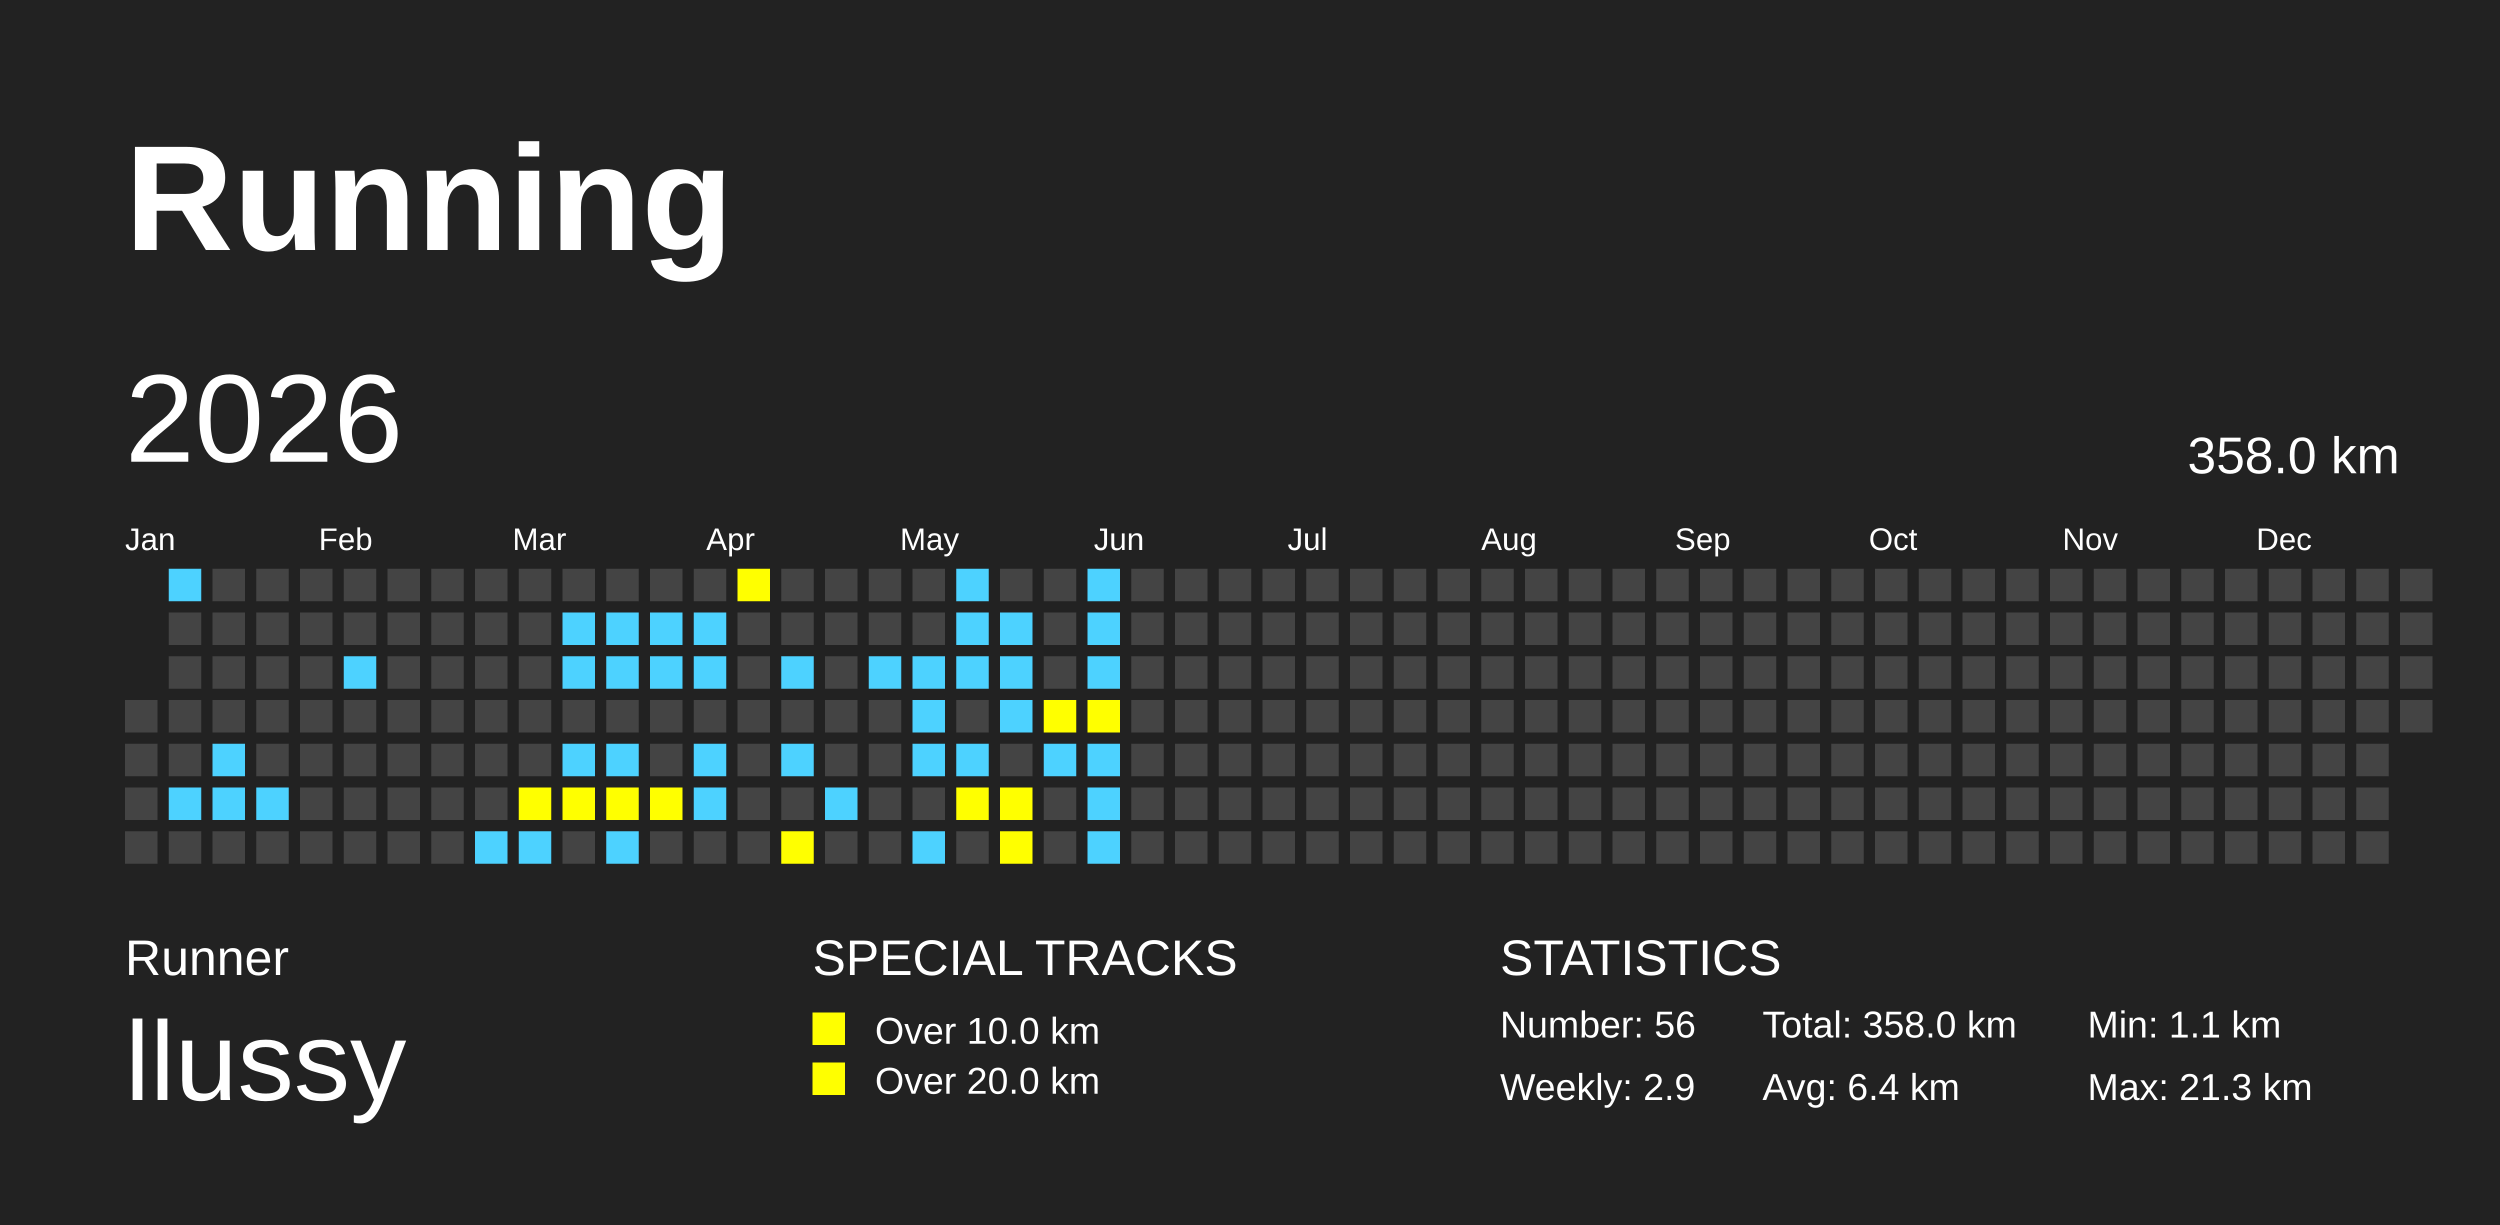
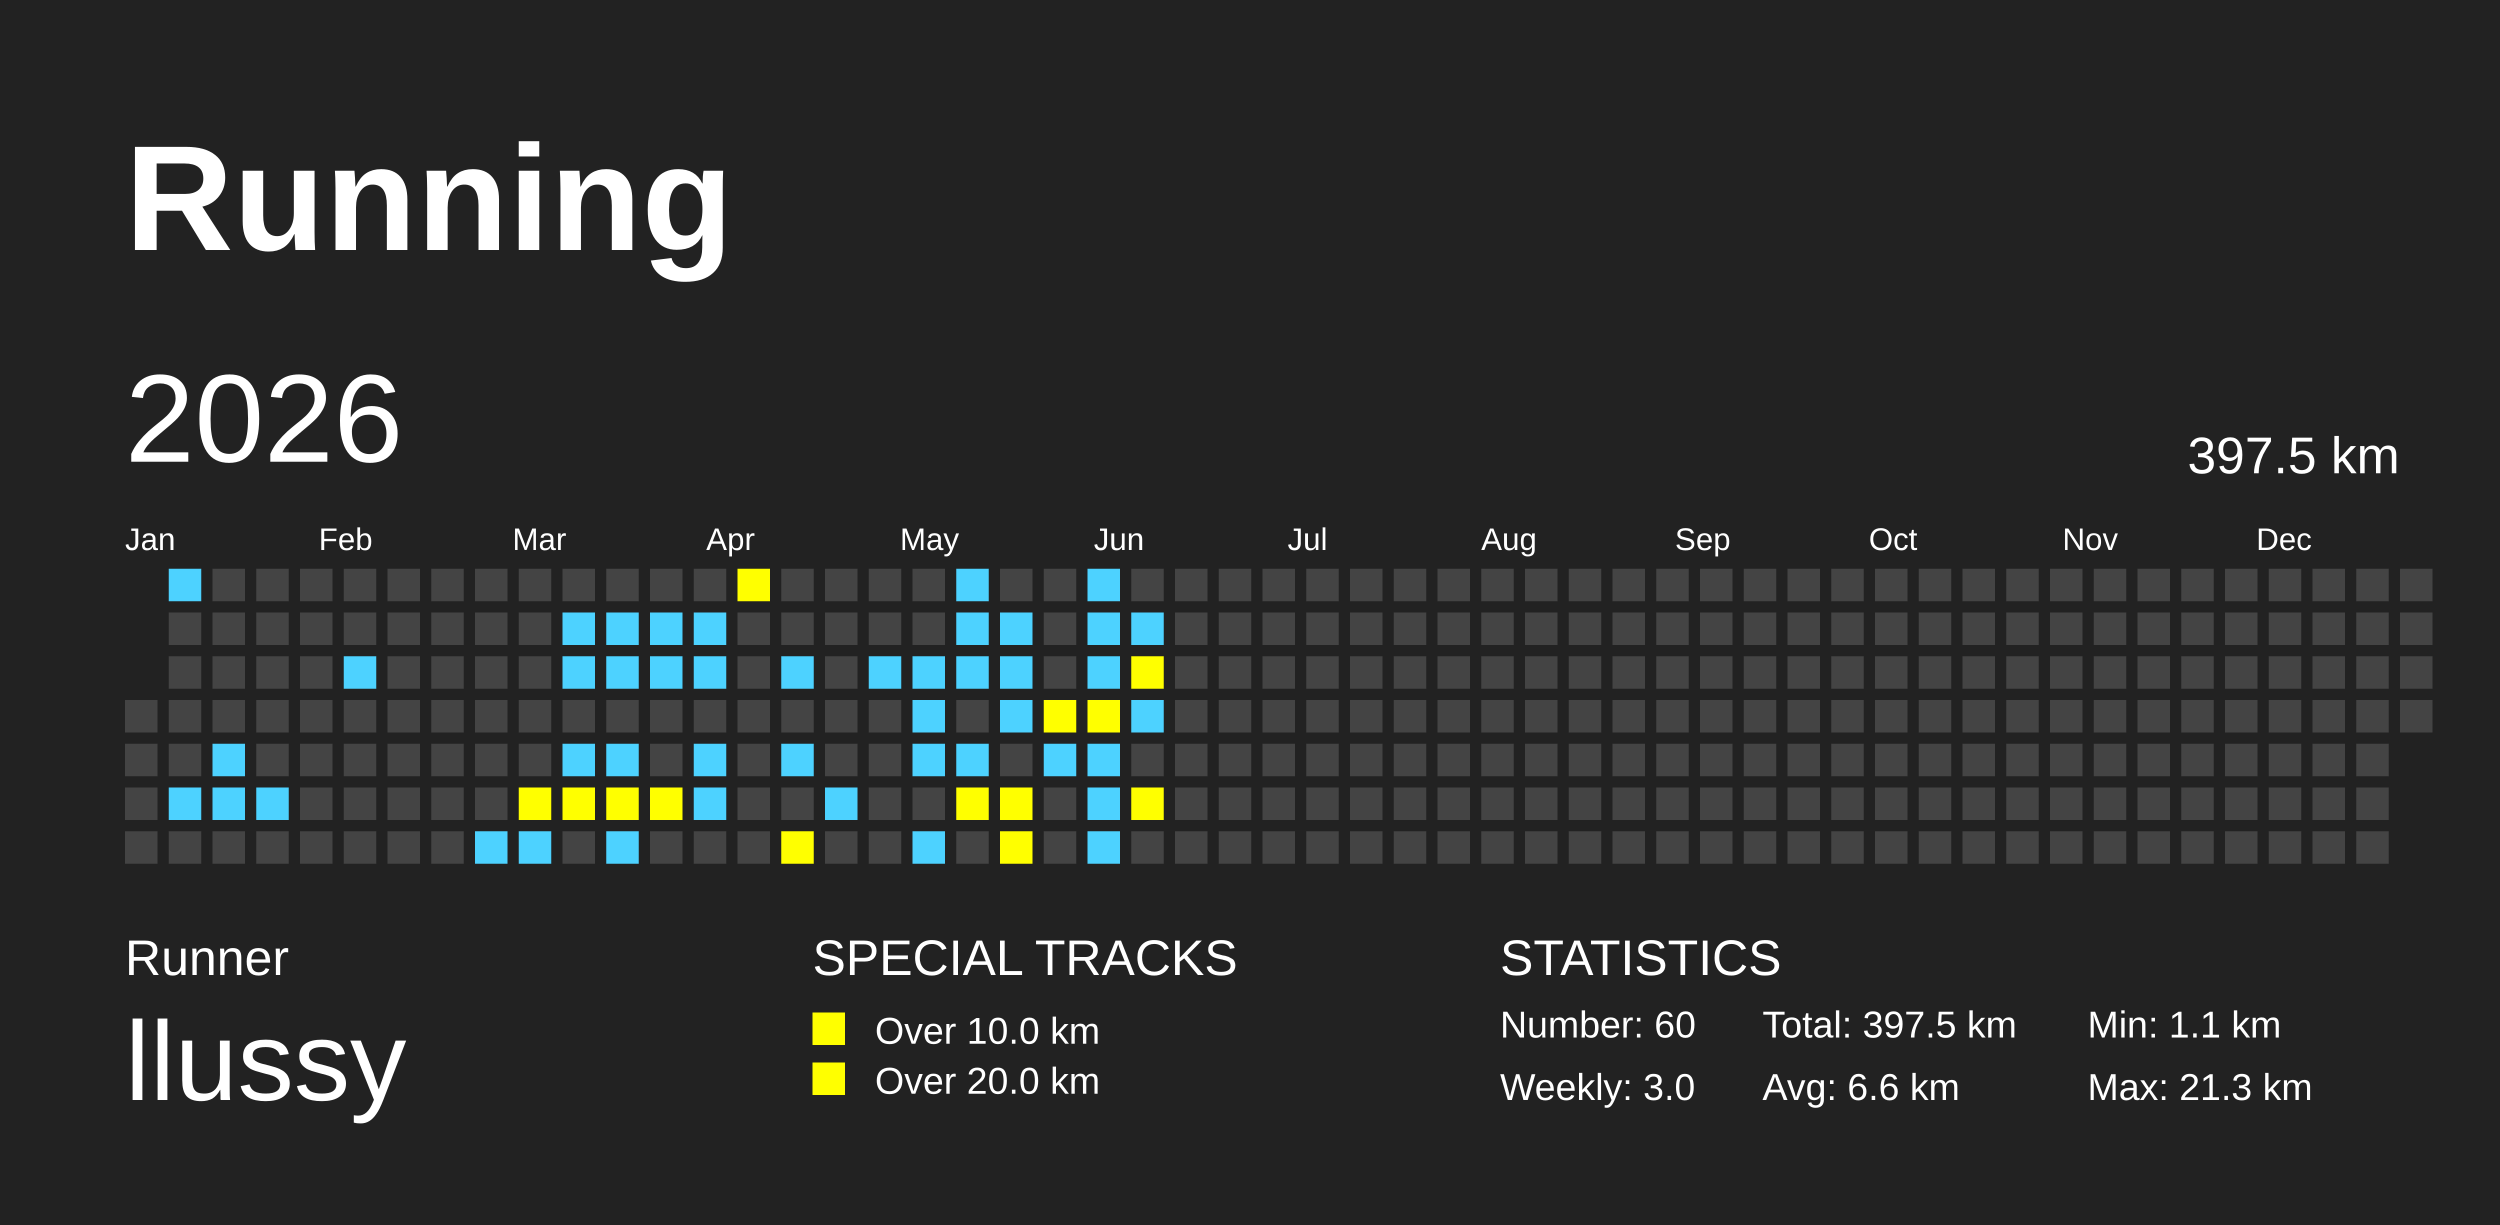
<svg xmlns="http://www.w3.org/2000/svg" baseProfile="full" height="98mm" version="1.1" viewBox="0,0,200,98" width="200mm">
  <defs>
    <pattern height="2" id="indoor-stripe" patternUnits="userSpaceOnUse" width="2">
      <line stroke="white" stroke-opacity="0.45" stroke-width="0.5" x1="0" x2="2" y1="2" y2="0" />
    </pattern>
  </defs>
  <rect fill="#222222" height="98" width="200" x="0" y="0" />
  <text fill="#FFFFFF" style="font-size:12px; font-family:Arial; font-weight:bold;" x="10" y="20">Running</text>
  <text fill="#FFFFFF" style="font-size:4px; font-family:Arial" x="10" y="78">Runner</text>
  <text fill="#FFFFFF" style="font-size:9px; font-family:Arial" x="10" y="88">llussy</text>
  <text fill="#FFFFFF" style="font-size:4px; font-family:Arial" x="65" y="78">SPECIAL TRACKS</text>
  <rect fill="#FFFF00" height="2.6" width="2.6" x="65" y="81" />
  <text fill="#FFFFFF" style="font-size:3px; font-family:Arial" x="70" y="83.5">Over 10.0 km</text>
  <rect fill="#FFFF00" height="2.6" width="2.6" x="65" y="85" />
  <text fill="#FFFFFF" style="font-size:3px; font-family:Arial" x="70" y="87.5">Over 20.0 km</text>
  <text fill="#FFFFFF" style="font-size:4px; font-family:Arial" x="120" y="78">STATISTICS</text>
-   <text fill="#FFFFFF" style="font-size:3px; font-family:Arial" x="120" y="83">Number: 56</text>
-   <text fill="#FFFFFF" style="font-size:3px; font-family:Arial" x="120" y="88">Weekly: 2.9</text>
-   <text fill="#FFFFFF" style="font-size:3px; font-family:Arial" x="141" y="83">Total: 358.0 km</text>
-   <text fill="#FFFFFF" style="font-size:3px; font-family:Arial" x="141" y="88">Avg: 6.4 km</text>
+   <text fill="#FFFFFF" style="font-size:3px; font-family:Arial" x="120" y="83">Number: 60</text>
+   <text fill="#FFFFFF" style="font-size:3px; font-family:Arial" x="120" y="88">Weekly: 3.0</text>
+   <text fill="#FFFFFF" style="font-size:3px; font-family:Arial" x="141" y="83">Total: 397.5 km</text>
+   <text fill="#FFFFFF" style="font-size:3px; font-family:Arial" x="141" y="88">Avg: 6.6 km</text>
  <text fill="#FFFFFF" style="font-size:3px; font-family:Arial" x="167" y="83">Min: 1.1 km</text>
  <text fill="#FFFFFF" style="font-size:3px; font-family:Arial" x="167" y="88">Max: 21.3 km</text>
  <text dominant-baseline="hanging" fill="#FFFFFF" style="font-size:10.0px; font-family:Arial;" x="10" y="30">2026</text>
-   <text dominant-baseline="hanging" fill="#FFFFFF" style="font-size:4.125px; font-family:Arial;" x="175" y="35">358.0 km</text>
+   <text dominant-baseline="hanging" fill="#FFFFFF" style="font-size:4.125px; font-family:Arial;" x="175" y="35">397.5 km</text>
  <text fill="#FFFFFF" style="font-size:2.5px; font-family:Arial" x="10.0" y="44">Jan</text>
  <text fill="#FFFFFF" style="font-size:2.5px; font-family:Arial" x="25.5" y="44">Feb</text>
  <text fill="#FFFFFF" style="font-size:2.5px; font-family:Arial" x="41.0" y="44">Mar</text>
  <text fill="#FFFFFF" style="font-size:2.5px; font-family:Arial" x="56.5" y="44">Apr</text>
  <text fill="#FFFFFF" style="font-size:2.5px; font-family:Arial" x="72.0" y="44">May</text>
  <text fill="#FFFFFF" style="font-size:2.5px; font-family:Arial" x="87.5" y="44">Jun</text>
  <text fill="#FFFFFF" style="font-size:2.5px; font-family:Arial" x="103.0" y="44">Jul</text>
  <text fill="#FFFFFF" style="font-size:2.5px; font-family:Arial" x="118.5" y="44">Aug</text>
  <text fill="#FFFFFF" style="font-size:2.5px; font-family:Arial" x="134.0" y="44">Sep</text>
  <text fill="#FFFFFF" style="font-size:2.5px; font-family:Arial" x="149.5" y="44">Oct</text>
  <text fill="#FFFFFF" style="font-size:2.5px; font-family:Arial" x="165.0" y="44">Nov</text>
  <text fill="#FFFFFF" style="font-size:2.5px; font-family:Arial" x="180.5" y="44">Dec</text>
  <rect fill="#444444" height="2.6" width="2.6" x="10.0" y="56.0" />
  <rect fill="#444444" height="2.6" width="2.6" x="10.0" y="59.5" />
  <rect fill="#444444" height="2.6" width="2.6" x="10.0" y="63.0" />
  <rect fill="#444444" height="2.6" width="2.6" x="10.0" y="66.5" />
  <rect fill="#4dd2ff" height="2.6" width="2.6" x="13.5" y="45.5" />
  <rect fill="#444444" height="2.6" width="2.6" x="13.5" y="49.0" />
  <rect fill="#444444" height="2.6" width="2.6" x="13.5" y="52.5" />
  <rect fill="#444444" height="2.6" width="2.6" x="13.5" y="56.0" />
  <rect fill="#444444" height="2.6" width="2.6" x="13.5" y="59.5" />
  <rect fill="#4dd2ff" height="2.6" width="2.6" x="13.5" y="63.0" />
  <rect fill="#444444" height="2.6" width="2.6" x="13.5" y="66.5" />
  <rect fill="#444444" height="2.6" width="2.6" x="17.0" y="45.5" />
  <rect fill="#444444" height="2.6" width="2.6" x="17.0" y="49.0" />
  <rect fill="#444444" height="2.6" width="2.6" x="17.0" y="52.5" />
  <rect fill="#444444" height="2.6" width="2.6" x="17.0" y="56.0" />
  <rect fill="#4dd2ff" height="2.6" width="2.6" x="17.0" y="59.5" />
  <rect fill="#4dd2ff" height="2.6" width="2.6" x="17.0" y="63.0" />
  <rect fill="#444444" height="2.6" width="2.6" x="17.0" y="66.5" />
  <rect fill="#444444" height="2.6" width="2.6" x="20.5" y="45.5" />
  <rect fill="#444444" height="2.6" width="2.6" x="20.5" y="49.0" />
  <rect fill="#444444" height="2.6" width="2.6" x="20.5" y="52.5" />
  <rect fill="#444444" height="2.6" width="2.6" x="20.5" y="56.0" />
  <rect fill="#444444" height="2.6" width="2.6" x="20.5" y="59.5" />
  <rect fill="#4dd2ff" height="2.6" width="2.6" x="20.5" y="63.0" />
  <rect fill="#444444" height="2.6" width="2.6" x="20.5" y="66.5" />
  <rect fill="#444444" height="2.6" width="2.6" x="24.0" y="45.5" />
  <rect fill="#444444" height="2.6" width="2.6" x="24.0" y="49.0" />
  <rect fill="#444444" height="2.6" width="2.6" x="24.0" y="52.5" />
  <rect fill="#444444" height="2.6" width="2.6" x="24.0" y="56.0" />
  <rect fill="#444444" height="2.6" width="2.6" x="24.0" y="59.5" />
  <rect fill="#444444" height="2.6" width="2.6" x="24.0" y="63.0" />
  <rect fill="#444444" height="2.6" width="2.6" x="24.0" y="66.5" />
  <rect fill="#444444" height="2.6" width="2.6" x="27.5" y="45.5" />
  <rect fill="#444444" height="2.6" width="2.6" x="27.5" y="49.0" />
  <rect fill="#4dd2ff" height="2.6" width="2.6" x="27.5" y="52.5" />
  <rect fill="#444444" height="2.6" width="2.6" x="27.5" y="56.0" />
  <rect fill="#444444" height="2.6" width="2.6" x="27.5" y="59.5" />
  <rect fill="#444444" height="2.6" width="2.6" x="27.5" y="63.0" />
  <rect fill="#444444" height="2.6" width="2.6" x="27.5" y="66.5" />
  <rect fill="#444444" height="2.6" width="2.6" x="31.0" y="45.5" />
  <rect fill="#444444" height="2.6" width="2.6" x="31.0" y="49.0" />
  <rect fill="#444444" height="2.6" width="2.6" x="31.0" y="52.5" />
  <rect fill="#444444" height="2.6" width="2.6" x="31.0" y="56.0" />
  <rect fill="#444444" height="2.6" width="2.6" x="31.0" y="59.5" />
  <rect fill="#444444" height="2.6" width="2.6" x="31.0" y="63.0" />
  <rect fill="#444444" height="2.6" width="2.6" x="31.0" y="66.5" />
  <rect fill="#444444" height="2.6" width="2.6" x="34.5" y="45.5" />
  <rect fill="#444444" height="2.6" width="2.6" x="34.5" y="49.0" />
  <rect fill="#444444" height="2.6" width="2.6" x="34.5" y="52.5" />
  <rect fill="#444444" height="2.6" width="2.6" x="34.5" y="56.0" />
  <rect fill="#444444" height="2.6" width="2.6" x="34.5" y="59.5" />
  <rect fill="#444444" height="2.6" width="2.6" x="34.5" y="63.0" />
  <rect fill="#444444" height="2.6" width="2.6" x="34.5" y="66.5" />
  <rect fill="#444444" height="2.6" width="2.6" x="38.0" y="45.5" />
  <rect fill="#444444" height="2.6" width="2.6" x="38.0" y="49.0" />
  <rect fill="#444444" height="2.6" width="2.6" x="38.0" y="52.5" />
  <rect fill="#444444" height="2.6" width="2.6" x="38.0" y="56.0" />
  <rect fill="#444444" height="2.6" width="2.6" x="38.0" y="59.5" />
  <rect fill="#444444" height="2.6" width="2.6" x="38.0" y="63.0" />
  <rect fill="#4dd2ff" height="2.6" width="2.6" x="38.0" y="66.5" />
  <rect fill="#444444" height="2.6" width="2.6" x="41.5" y="45.5" />
  <rect fill="#444444" height="2.6" width="2.6" x="41.5" y="49.0" />
  <rect fill="#444444" height="2.6" width="2.6" x="41.5" y="52.5" />
  <rect fill="#444444" height="2.6" width="2.6" x="41.5" y="56.0" />
  <rect fill="#444444" height="2.6" width="2.6" x="41.5" y="59.5" />
  <rect fill="#ffff00" height="2.6" width="2.6" x="41.5" y="63.0" />
  <rect fill="#4dd2ff" height="2.6" width="2.6" x="41.5" y="66.5" />
  <rect fill="#444444" height="2.6" width="2.6" x="45.0" y="45.5" />
  <rect fill="#4dd2ff" height="2.6" width="2.6" x="45.0" y="49.0" />
  <rect fill="#4dd2ff" height="2.6" width="2.6" x="45.0" y="52.5" />
  <rect fill="#444444" height="2.6" width="2.6" x="45.0" y="56.0" />
  <rect fill="#4dd2ff" height="2.6" width="2.6" x="45.0" y="59.5" />
  <rect fill="#ffff00" height="2.6" width="2.6" x="45.0" y="63.0" />
  <rect fill="#444444" height="2.6" width="2.6" x="45.0" y="66.5" />
  <rect fill="#444444" height="2.6" width="2.6" x="48.5" y="45.5" />
  <rect fill="#4dd2ff" height="2.6" width="2.6" x="48.5" y="49.0" />
  <rect fill="#4dd2ff" height="2.6" width="2.6" x="48.5" y="52.5" />
  <rect fill="#444444" height="2.6" width="2.6" x="48.5" y="56.0" />
  <rect fill="#4dd2ff" height="2.6" width="2.6" x="48.5" y="59.5" />
  <rect fill="#ffff00" height="2.6" width="2.6" x="48.5" y="63.0" />
  <rect fill="#4dd2ff" height="2.6" width="2.6" x="48.5" y="66.5" />
  <rect fill="#444444" height="2.6" width="2.6" x="52.0" y="45.5" />
  <rect fill="#4dd2ff" height="2.6" width="2.6" x="52.0" y="49.0" />
  <rect fill="#4dd2ff" height="2.6" width="2.6" x="52.0" y="52.5" />
  <rect fill="#444444" height="2.6" width="2.6" x="52.0" y="56.0" />
  <rect fill="#444444" height="2.6" width="2.6" x="52.0" y="59.5" />
  <rect fill="#FFFF00" height="2.6" width="2.6" x="52.0" y="63.0" />
  <rect fill="#444444" height="2.6" width="2.6" x="52.0" y="66.5" />
  <rect fill="#444444" height="2.6" width="2.6" x="55.5" y="45.5" />
  <rect fill="#4dd2ff" height="2.6" width="2.6" x="55.5" y="49.0" />
  <rect fill="#4dd2ff" height="2.6" width="2.6" x="55.5" y="52.5" />
  <rect fill="#444444" height="2.6" width="2.6" x="55.5" y="56.0" />
  <rect fill="#4dd2ff" height="2.6" width="2.6" x="55.5" y="59.5" />
  <rect fill="#4dd2ff" height="2.6" width="2.6" x="55.5" y="63.0" />
  <rect fill="#444444" height="2.6" width="2.6" x="55.5" y="66.5" />
  <rect fill="#ffff00" height="2.6" width="2.6" x="59.0" y="45.5" />
  <rect fill="#444444" height="2.6" width="2.6" x="59.0" y="49.0" />
  <rect fill="#444444" height="2.6" width="2.6" x="59.0" y="52.5" />
  <rect fill="#444444" height="2.6" width="2.6" x="59.0" y="56.0" />
  <rect fill="#444444" height="2.6" width="2.6" x="59.0" y="59.5" />
  <rect fill="#444444" height="2.6" width="2.6" x="59.0" y="63.0" />
  <rect fill="#444444" height="2.6" width="2.6" x="59.0" y="66.5" />
  <rect fill="#444444" height="2.6" width="2.6" x="62.5" y="45.5" />
  <rect fill="#444444" height="2.6" width="2.6" x="62.5" y="49.0" />
  <rect fill="#4dd2ff" height="2.6" width="2.6" x="62.5" y="52.5" />
  <rect fill="#444444" height="2.6" width="2.6" x="62.5" y="56.0" />
  <rect fill="#4dd2ff" height="2.6" width="2.6" x="62.5" y="59.5" />
  <rect fill="#444444" height="2.6" width="2.6" x="62.5" y="63.0" />
  <rect fill="#ffff00" height="2.6" width="2.6" x="62.5" y="66.5" />
  <rect fill="#444444" height="2.6" width="2.6" x="66.0" y="45.5" />
  <rect fill="#444444" height="2.6" width="2.6" x="66.0" y="49.0" />
  <rect fill="#444444" height="2.6" width="2.6" x="66.0" y="52.5" />
  <rect fill="#444444" height="2.6" width="2.6" x="66.0" y="56.0" />
  <rect fill="#444444" height="2.6" width="2.6" x="66.0" y="59.5" />
  <rect fill="#4dd2ff" height="2.6" width="2.6" x="66.0" y="63.0" />
  <rect fill="#444444" height="2.6" width="2.6" x="66.0" y="66.5" />
  <rect fill="#444444" height="2.6" width="2.6" x="69.5" y="45.5" />
  <rect fill="#444444" height="2.6" width="2.6" x="69.5" y="49.0" />
  <rect fill="#4dd2ff" height="2.6" width="2.6" x="69.5" y="52.5" />
  <rect fill="#444444" height="2.6" width="2.6" x="69.5" y="56.0" />
  <rect fill="#444444" height="2.6" width="2.6" x="69.5" y="59.5" />
  <rect fill="#444444" height="2.6" width="2.6" x="69.5" y="63.0" />
  <rect fill="#444444" height="2.6" width="2.6" x="69.5" y="66.5" />
  <rect fill="#444444" height="2.6" width="2.6" x="73.0" y="45.5" />
  <rect fill="#444444" height="2.6" width="2.6" x="73.0" y="49.0" />
  <rect fill="#4dd2ff" height="2.6" width="2.6" x="73.0" y="52.5" />
  <rect fill="#4dd2ff" height="2.6" width="2.6" x="73.0" y="56.0" />
  <rect fill="#4dd2ff" height="2.6" width="2.6" x="73.0" y="59.5" />
  <rect fill="#444444" height="2.6" width="2.6" x="73.0" y="63.0" />
  <rect fill="#4dd2ff" height="2.6" width="2.6" x="73.0" y="66.5" />
  <rect fill="#4dd2ff" height="2.6" width="2.6" x="76.5" y="45.5" />
  <rect fill="#4dd2ff" height="2.6" width="2.6" x="76.5" y="49.0" />
  <rect fill="#4dd2ff" height="2.6" width="2.6" x="76.5" y="52.5" />
  <rect fill="#444444" height="2.6" width="2.6" x="76.5" y="56.0" />
  <rect fill="#4dd2ff" height="2.6" width="2.6" x="76.5" y="59.5" />
  <rect fill="#ffff00" height="2.6" width="2.6" x="76.5" y="63.0" />
  <rect fill="#444444" height="2.6" width="2.6" x="76.5" y="66.5" />
  <rect fill="#444444" height="2.6" width="2.6" x="80.0" y="45.5" />
  <rect fill="#4dd2ff" height="2.6" width="2.6" x="80.0" y="49.0" />
  <rect fill="#4dd2ff" height="2.6" width="2.6" x="80.0" y="52.5" />
  <rect fill="#4dd2ff" height="2.6" width="2.6" x="80.0" y="56.0" />
  <rect fill="#444444" height="2.6" width="2.6" x="80.0" y="59.5" />
  <rect fill="#ffff00" height="2.6" width="2.6" x="80.0" y="63.0" />
  <rect fill="#ffff00" height="2.6" width="2.6" x="80.0" y="66.5" />
  <rect fill="#444444" height="2.6" width="2.6" x="83.5" y="45.5" />
  <rect fill="#444444" height="2.6" width="2.6" x="83.5" y="49.0" />
  <rect fill="#444444" height="2.6" width="2.6" x="83.5" y="52.5" />
  <rect fill="#ffff00" height="2.6" width="2.6" x="83.5" y="56.0" />
  <rect fill="#4dd2ff" height="2.6" width="2.6" x="83.5" y="59.5" />
  <rect fill="#444444" height="2.6" width="2.6" x="83.5" y="63.0" />
  <rect fill="#444444" height="2.6" width="2.6" x="83.5" y="66.5" />
  <rect fill="#4dd2ff" height="2.6" width="2.6" x="87.0" y="45.5" />
  <rect fill="#4dd2ff" height="2.6" width="2.6" x="87.0" y="49.0" />
  <rect fill="#4dd2ff" height="2.6" width="2.6" x="87.0" y="52.5" />
  <rect fill="#ffff00" height="2.6" width="2.6" x="87.0" y="56.0" />
  <rect fill="#4dd2ff" height="2.6" width="2.6" x="87.0" y="59.5" />
  <rect fill="#4dd2ff" height="2.6" width="2.6" x="87.0" y="63.0" />
  <rect fill="#4dd2ff" height="2.6" width="2.6" x="87.0" y="66.5" />
  <rect fill="#444444" height="2.6" width="2.6" x="90.5" y="45.5" />
-   <rect fill="#444444" height="2.6" width="2.6" x="90.5" y="49.0" />
-   <rect fill="#444444" height="2.6" width="2.6" x="90.5" y="52.5" />
-   <rect fill="#444444" height="2.6" width="2.6" x="90.5" y="56.0" />
+   <rect fill="#4dd2ff" height="2.6" width="2.6" x="90.5" y="49.0" />
+   <rect fill="#ffff00" height="2.6" width="2.6" x="90.5" y="52.5" />
+   <rect fill="#4dd2ff" height="2.6" width="2.6" x="90.5" y="56.0" />
  <rect fill="#444444" height="2.6" width="2.6" x="90.5" y="59.5" />
-   <rect fill="#444444" height="2.6" width="2.6" x="90.5" y="63.0" />
+   <rect fill="#ffff00" height="2.6" width="2.6" x="90.5" y="63.0" />
  <rect fill="#444444" height="2.6" width="2.6" x="90.5" y="66.5" />
  <rect fill="#444444" height="2.6" width="2.6" x="94.0" y="45.5" />
  <rect fill="#444444" height="2.6" width="2.6" x="94.0" y="49.0" />
  <rect fill="#444444" height="2.6" width="2.6" x="94.0" y="52.5" />
  <rect fill="#444444" height="2.6" width="2.6" x="94.0" y="56.0" />
  <rect fill="#444444" height="2.6" width="2.6" x="94.0" y="59.5" />
  <rect fill="#444444" height="2.6" width="2.6" x="94.0" y="63.0" />
  <rect fill="#444444" height="2.6" width="2.6" x="94.0" y="66.5" />
  <rect fill="#444444" height="2.6" width="2.6" x="97.5" y="45.5" />
  <rect fill="#444444" height="2.6" width="2.6" x="97.5" y="49.0" />
  <rect fill="#444444" height="2.6" width="2.6" x="97.5" y="52.5" />
  <rect fill="#444444" height="2.6" width="2.6" x="97.5" y="56.0" />
  <rect fill="#444444" height="2.6" width="2.6" x="97.5" y="59.5" />
  <rect fill="#444444" height="2.6" width="2.6" x="97.5" y="63.0" />
  <rect fill="#444444" height="2.6" width="2.6" x="97.5" y="66.5" />
  <rect fill="#444444" height="2.6" width="2.6" x="101.0" y="45.5" />
  <rect fill="#444444" height="2.6" width="2.6" x="101.0" y="49.0" />
  <rect fill="#444444" height="2.6" width="2.6" x="101.0" y="52.5" />
  <rect fill="#444444" height="2.6" width="2.6" x="101.0" y="56.0" />
  <rect fill="#444444" height="2.6" width="2.6" x="101.0" y="59.5" />
  <rect fill="#444444" height="2.6" width="2.6" x="101.0" y="63.0" />
  <rect fill="#444444" height="2.6" width="2.6" x="101.0" y="66.5" />
  <rect fill="#444444" height="2.6" width="2.6" x="104.5" y="45.5" />
  <rect fill="#444444" height="2.6" width="2.6" x="104.5" y="49.0" />
  <rect fill="#444444" height="2.6" width="2.6" x="104.5" y="52.5" />
  <rect fill="#444444" height="2.6" width="2.6" x="104.5" y="56.0" />
  <rect fill="#444444" height="2.6" width="2.6" x="104.5" y="59.5" />
  <rect fill="#444444" height="2.6" width="2.6" x="104.5" y="63.0" />
  <rect fill="#444444" height="2.6" width="2.6" x="104.5" y="66.5" />
  <rect fill="#444444" height="2.6" width="2.6" x="108.0" y="45.5" />
  <rect fill="#444444" height="2.6" width="2.6" x="108.0" y="49.0" />
  <rect fill="#444444" height="2.6" width="2.6" x="108.0" y="52.5" />
  <rect fill="#444444" height="2.6" width="2.6" x="108.0" y="56.0" />
  <rect fill="#444444" height="2.6" width="2.6" x="108.0" y="59.5" />
  <rect fill="#444444" height="2.6" width="2.6" x="108.0" y="63.0" />
  <rect fill="#444444" height="2.6" width="2.6" x="108.0" y="66.5" />
  <rect fill="#444444" height="2.6" width="2.6" x="111.5" y="45.5" />
  <rect fill="#444444" height="2.6" width="2.6" x="111.5" y="49.0" />
  <rect fill="#444444" height="2.6" width="2.6" x="111.5" y="52.5" />
  <rect fill="#444444" height="2.6" width="2.6" x="111.5" y="56.0" />
  <rect fill="#444444" height="2.6" width="2.6" x="111.5" y="59.5" />
  <rect fill="#444444" height="2.6" width="2.6" x="111.5" y="63.0" />
  <rect fill="#444444" height="2.6" width="2.6" x="111.5" y="66.5" />
  <rect fill="#444444" height="2.6" width="2.6" x="115.0" y="45.5" />
  <rect fill="#444444" height="2.6" width="2.6" x="115.0" y="49.0" />
  <rect fill="#444444" height="2.6" width="2.6" x="115.0" y="52.5" />
  <rect fill="#444444" height="2.6" width="2.6" x="115.0" y="56.0" />
  <rect fill="#444444" height="2.6" width="2.6" x="115.0" y="59.5" />
  <rect fill="#444444" height="2.6" width="2.6" x="115.0" y="63.0" />
  <rect fill="#444444" height="2.6" width="2.6" x="115.0" y="66.5" />
  <rect fill="#444444" height="2.6" width="2.6" x="118.5" y="45.5" />
  <rect fill="#444444" height="2.6" width="2.6" x="118.5" y="49.0" />
  <rect fill="#444444" height="2.6" width="2.6" x="118.5" y="52.5" />
  <rect fill="#444444" height="2.6" width="2.6" x="118.5" y="56.0" />
  <rect fill="#444444" height="2.6" width="2.6" x="118.5" y="59.5" />
  <rect fill="#444444" height="2.6" width="2.6" x="118.5" y="63.0" />
  <rect fill="#444444" height="2.6" width="2.6" x="118.5" y="66.5" />
  <rect fill="#444444" height="2.6" width="2.6" x="122.0" y="45.5" />
  <rect fill="#444444" height="2.6" width="2.6" x="122.0" y="49.0" />
  <rect fill="#444444" height="2.6" width="2.6" x="122.0" y="52.5" />
  <rect fill="#444444" height="2.6" width="2.6" x="122.0" y="56.0" />
  <rect fill="#444444" height="2.6" width="2.6" x="122.0" y="59.5" />
  <rect fill="#444444" height="2.6" width="2.6" x="122.0" y="63.0" />
  <rect fill="#444444" height="2.6" width="2.6" x="122.0" y="66.5" />
  <rect fill="#444444" height="2.6" width="2.6" x="125.5" y="45.5" />
  <rect fill="#444444" height="2.6" width="2.6" x="125.5" y="49.0" />
  <rect fill="#444444" height="2.6" width="2.6" x="125.5" y="52.5" />
  <rect fill="#444444" height="2.6" width="2.6" x="125.5" y="56.0" />
  <rect fill="#444444" height="2.6" width="2.6" x="125.5" y="59.5" />
  <rect fill="#444444" height="2.6" width="2.6" x="125.5" y="63.0" />
  <rect fill="#444444" height="2.6" width="2.6" x="125.5" y="66.5" />
  <rect fill="#444444" height="2.6" width="2.6" x="129.0" y="45.5" />
  <rect fill="#444444" height="2.6" width="2.6" x="129.0" y="49.0" />
  <rect fill="#444444" height="2.6" width="2.6" x="129.0" y="52.5" />
  <rect fill="#444444" height="2.6" width="2.6" x="129.0" y="56.0" />
  <rect fill="#444444" height="2.6" width="2.6" x="129.0" y="59.5" />
  <rect fill="#444444" height="2.6" width="2.6" x="129.0" y="63.0" />
  <rect fill="#444444" height="2.6" width="2.6" x="129.0" y="66.5" />
  <rect fill="#444444" height="2.6" width="2.6" x="132.5" y="45.5" />
  <rect fill="#444444" height="2.6" width="2.6" x="132.5" y="49.0" />
  <rect fill="#444444" height="2.6" width="2.6" x="132.5" y="52.5" />
  <rect fill="#444444" height="2.6" width="2.6" x="132.5" y="56.0" />
  <rect fill="#444444" height="2.6" width="2.6" x="132.5" y="59.5" />
  <rect fill="#444444" height="2.6" width="2.6" x="132.5" y="63.0" />
  <rect fill="#444444" height="2.6" width="2.6" x="132.5" y="66.5" />
  <rect fill="#444444" height="2.6" width="2.6" x="136.0" y="45.5" />
  <rect fill="#444444" height="2.6" width="2.6" x="136.0" y="49.0" />
  <rect fill="#444444" height="2.6" width="2.6" x="136.0" y="52.5" />
  <rect fill="#444444" height="2.6" width="2.6" x="136.0" y="56.0" />
  <rect fill="#444444" height="2.6" width="2.6" x="136.0" y="59.5" />
  <rect fill="#444444" height="2.6" width="2.6" x="136.0" y="63.0" />
  <rect fill="#444444" height="2.6" width="2.6" x="136.0" y="66.5" />
  <rect fill="#444444" height="2.6" width="2.6" x="139.5" y="45.5" />
  <rect fill="#444444" height="2.6" width="2.6" x="139.5" y="49.0" />
  <rect fill="#444444" height="2.6" width="2.6" x="139.5" y="52.5" />
  <rect fill="#444444" height="2.6" width="2.6" x="139.5" y="56.0" />
  <rect fill="#444444" height="2.6" width="2.6" x="139.5" y="59.5" />
  <rect fill="#444444" height="2.6" width="2.6" x="139.5" y="63.0" />
  <rect fill="#444444" height="2.6" width="2.6" x="139.5" y="66.5" />
  <rect fill="#444444" height="2.6" width="2.6" x="143.0" y="45.5" />
  <rect fill="#444444" height="2.6" width="2.6" x="143.0" y="49.0" />
  <rect fill="#444444" height="2.6" width="2.6" x="143.0" y="52.5" />
  <rect fill="#444444" height="2.6" width="2.6" x="143.0" y="56.0" />
  <rect fill="#444444" height="2.6" width="2.6" x="143.0" y="59.5" />
  <rect fill="#444444" height="2.6" width="2.6" x="143.0" y="63.0" />
  <rect fill="#444444" height="2.6" width="2.6" x="143.0" y="66.5" />
  <rect fill="#444444" height="2.6" width="2.6" x="146.5" y="45.5" />
  <rect fill="#444444" height="2.6" width="2.6" x="146.5" y="49.0" />
  <rect fill="#444444" height="2.6" width="2.6" x="146.5" y="52.5" />
  <rect fill="#444444" height="2.6" width="2.6" x="146.5" y="56.0" />
  <rect fill="#444444" height="2.6" width="2.6" x="146.5" y="59.5" />
  <rect fill="#444444" height="2.6" width="2.6" x="146.5" y="63.0" />
  <rect fill="#444444" height="2.6" width="2.6" x="146.5" y="66.5" />
  <rect fill="#444444" height="2.6" width="2.6" x="150.0" y="45.5" />
  <rect fill="#444444" height="2.6" width="2.6" x="150.0" y="49.0" />
  <rect fill="#444444" height="2.6" width="2.6" x="150.0" y="52.5" />
  <rect fill="#444444" height="2.6" width="2.6" x="150.0" y="56.0" />
  <rect fill="#444444" height="2.6" width="2.6" x="150.0" y="59.5" />
  <rect fill="#444444" height="2.6" width="2.6" x="150.0" y="63.0" />
  <rect fill="#444444" height="2.6" width="2.6" x="150.0" y="66.5" />
  <rect fill="#444444" height="2.6" width="2.6" x="153.5" y="45.5" />
  <rect fill="#444444" height="2.6" width="2.6" x="153.5" y="49.0" />
  <rect fill="#444444" height="2.6" width="2.6" x="153.5" y="52.5" />
  <rect fill="#444444" height="2.6" width="2.6" x="153.5" y="56.0" />
  <rect fill="#444444" height="2.6" width="2.6" x="153.5" y="59.5" />
  <rect fill="#444444" height="2.6" width="2.6" x="153.5" y="63.0" />
  <rect fill="#444444" height="2.6" width="2.6" x="153.5" y="66.5" />
  <rect fill="#444444" height="2.6" width="2.6" x="157.0" y="45.5" />
  <rect fill="#444444" height="2.6" width="2.6" x="157.0" y="49.0" />
  <rect fill="#444444" height="2.6" width="2.6" x="157.0" y="52.5" />
  <rect fill="#444444" height="2.6" width="2.6" x="157.0" y="56.0" />
  <rect fill="#444444" height="2.6" width="2.6" x="157.0" y="59.5" />
  <rect fill="#444444" height="2.6" width="2.6" x="157.0" y="63.0" />
  <rect fill="#444444" height="2.6" width="2.6" x="157.0" y="66.5" />
  <rect fill="#444444" height="2.6" width="2.6" x="160.5" y="45.5" />
  <rect fill="#444444" height="2.6" width="2.6" x="160.5" y="49.0" />
  <rect fill="#444444" height="2.6" width="2.6" x="160.5" y="52.5" />
  <rect fill="#444444" height="2.6" width="2.6" x="160.5" y="56.0" />
  <rect fill="#444444" height="2.6" width="2.6" x="160.5" y="59.5" />
  <rect fill="#444444" height="2.6" width="2.6" x="160.5" y="63.0" />
  <rect fill="#444444" height="2.6" width="2.6" x="160.5" y="66.5" />
  <rect fill="#444444" height="2.6" width="2.6" x="164.0" y="45.5" />
  <rect fill="#444444" height="2.6" width="2.6" x="164.0" y="49.0" />
  <rect fill="#444444" height="2.6" width="2.6" x="164.0" y="52.5" />
  <rect fill="#444444" height="2.6" width="2.6" x="164.0" y="56.0" />
  <rect fill="#444444" height="2.6" width="2.6" x="164.0" y="59.5" />
  <rect fill="#444444" height="2.6" width="2.6" x="164.0" y="63.0" />
  <rect fill="#444444" height="2.6" width="2.6" x="164.0" y="66.5" />
  <rect fill="#444444" height="2.6" width="2.6" x="167.5" y="45.5" />
  <rect fill="#444444" height="2.6" width="2.6" x="167.5" y="49.0" />
  <rect fill="#444444" height="2.6" width="2.6" x="167.5" y="52.5" />
  <rect fill="#444444" height="2.6" width="2.6" x="167.5" y="56.0" />
  <rect fill="#444444" height="2.6" width="2.6" x="167.5" y="59.5" />
  <rect fill="#444444" height="2.6" width="2.6" x="167.5" y="63.0" />
  <rect fill="#444444" height="2.6" width="2.6" x="167.5" y="66.5" />
  <rect fill="#444444" height="2.6" width="2.6" x="171.0" y="45.5" />
  <rect fill="#444444" height="2.6" width="2.6" x="171.0" y="49.0" />
  <rect fill="#444444" height="2.6" width="2.6" x="171.0" y="52.5" />
  <rect fill="#444444" height="2.6" width="2.6" x="171.0" y="56.0" />
  <rect fill="#444444" height="2.6" width="2.6" x="171.0" y="59.5" />
  <rect fill="#444444" height="2.6" width="2.6" x="171.0" y="63.0" />
  <rect fill="#444444" height="2.6" width="2.6" x="171.0" y="66.5" />
  <rect fill="#444444" height="2.6" width="2.6" x="174.5" y="45.5" />
  <rect fill="#444444" height="2.6" width="2.6" x="174.5" y="49.0" />
  <rect fill="#444444" height="2.6" width="2.6" x="174.5" y="52.5" />
  <rect fill="#444444" height="2.6" width="2.6" x="174.5" y="56.0" />
  <rect fill="#444444" height="2.6" width="2.6" x="174.5" y="59.5" />
  <rect fill="#444444" height="2.6" width="2.6" x="174.5" y="63.0" />
  <rect fill="#444444" height="2.6" width="2.6" x="174.5" y="66.5" />
  <rect fill="#444444" height="2.6" width="2.6" x="178.0" y="45.5" />
  <rect fill="#444444" height="2.6" width="2.6" x="178.0" y="49.0" />
  <rect fill="#444444" height="2.6" width="2.6" x="178.0" y="52.5" />
  <rect fill="#444444" height="2.6" width="2.6" x="178.0" y="56.0" />
  <rect fill="#444444" height="2.6" width="2.6" x="178.0" y="59.5" />
  <rect fill="#444444" height="2.6" width="2.6" x="178.0" y="63.0" />
  <rect fill="#444444" height="2.6" width="2.6" x="178.0" y="66.5" />
  <rect fill="#444444" height="2.6" width="2.6" x="181.5" y="45.5" />
  <rect fill="#444444" height="2.6" width="2.6" x="181.5" y="49.0" />
  <rect fill="#444444" height="2.6" width="2.6" x="181.5" y="52.5" />
  <rect fill="#444444" height="2.6" width="2.6" x="181.5" y="56.0" />
  <rect fill="#444444" height="2.6" width="2.6" x="181.5" y="59.5" />
  <rect fill="#444444" height="2.6" width="2.6" x="181.5" y="63.0" />
  <rect fill="#444444" height="2.6" width="2.6" x="181.5" y="66.5" />
  <rect fill="#444444" height="2.6" width="2.6" x="185.0" y="45.5" />
  <rect fill="#444444" height="2.6" width="2.6" x="185.0" y="49.0" />
  <rect fill="#444444" height="2.6" width="2.6" x="185.0" y="52.5" />
  <rect fill="#444444" height="2.6" width="2.6" x="185.0" y="56.0" />
  <rect fill="#444444" height="2.6" width="2.6" x="185.0" y="59.5" />
  <rect fill="#444444" height="2.6" width="2.6" x="185.0" y="63.0" />
  <rect fill="#444444" height="2.6" width="2.6" x="185.0" y="66.5" />
  <rect fill="#444444" height="2.6" width="2.6" x="188.5" y="45.5" />
  <rect fill="#444444" height="2.6" width="2.6" x="188.5" y="49.0" />
  <rect fill="#444444" height="2.6" width="2.6" x="188.5" y="52.5" />
  <rect fill="#444444" height="2.6" width="2.6" x="188.5" y="56.0" />
  <rect fill="#444444" height="2.6" width="2.6" x="188.5" y="59.5" />
  <rect fill="#444444" height="2.6" width="2.6" x="188.5" y="63.0" />
  <rect fill="#444444" height="2.6" width="2.6" x="188.5" y="66.5" />
  <rect fill="#444444" height="2.6" width="2.6" x="192.0" y="45.5" />
  <rect fill="#444444" height="2.6" width="2.6" x="192.0" y="49.0" />
  <rect fill="#444444" height="2.6" width="2.6" x="192.0" y="52.5" />
  <rect fill="#444444" height="2.6" width="2.6" x="192.0" y="56.0" />
</svg>
